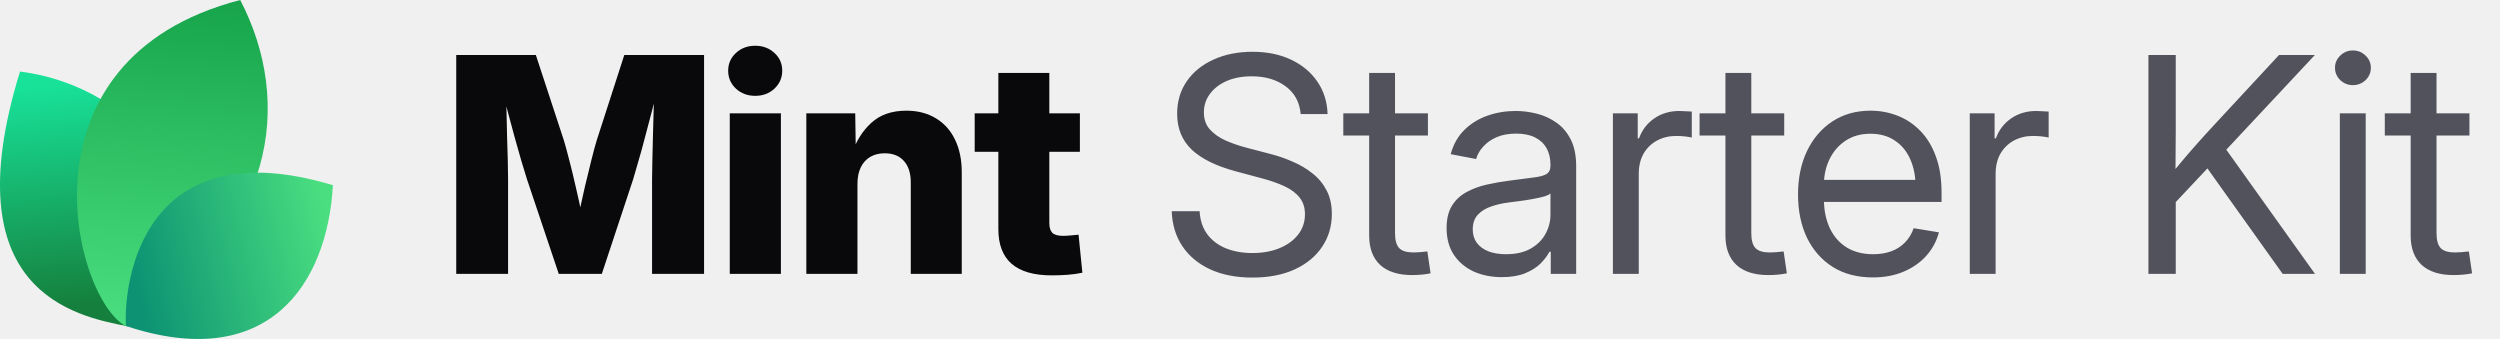
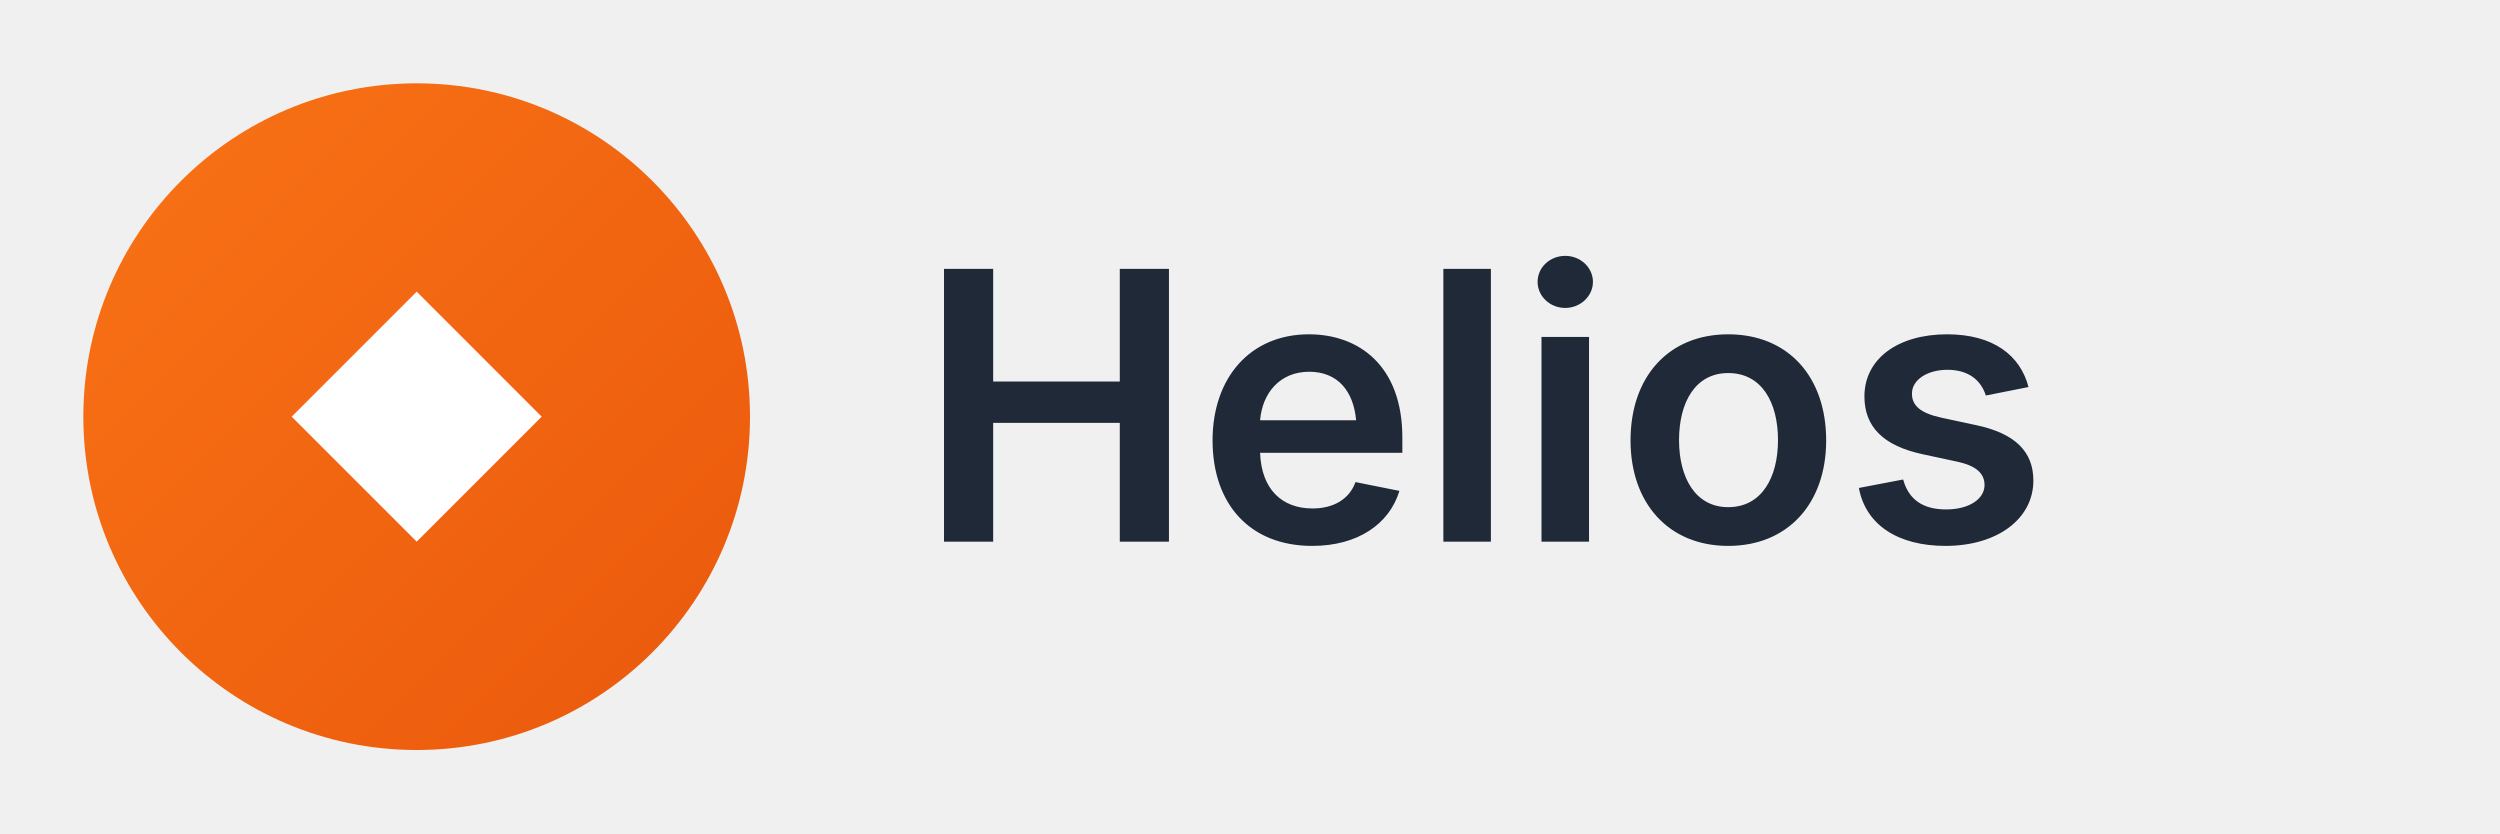
- <svg xmlns="http://www.w3.org/2000/svg" width="177" height="24" viewBox="0 0 177 24" fill="none">
-   <path d="M9.061 23.108C5.268 22.377 -3.391 20.627 1.417 5.064C9.634 6.099 16.973 14.064 9.061 23.108Z" fill="url(#paint0_linear_17557_2020)" />
-   <path d="M8.919 23.094C5.276 21.222 0.784 4.209 17.007 0C20.757 7.193 19.621 16.545 8.919 23.094Z" fill="url(#paint1_linear_17557_2020)" />
-   <path d="M8.914 23.079C8.735 19.882 10.159 9.085 23.57 13.111C23.181 20.123 18.984 26.418 8.914 23.079Z" fill="url(#paint2_linear_17557_2020)" />
-   <path d="M32.301 19.392V3.894H37.938L39.925 9.948C40.036 10.315 40.164 10.787 40.31 11.362C40.462 11.938 40.611 12.552 40.757 13.204C40.91 13.855 41.048 14.483 41.173 15.086C41.305 15.682 41.412 16.192 41.495 16.615H40.695C40.771 16.192 40.871 15.682 40.996 15.086C41.128 14.49 41.267 13.866 41.412 13.214C41.565 12.562 41.714 11.948 41.86 11.373C42.005 10.79 42.133 10.315 42.244 9.948L44.2 3.894H49.848V19.392H46.166V12.704C46.166 12.357 46.173 11.917 46.187 11.383C46.2 10.849 46.214 10.27 46.228 9.646C46.249 9.022 46.266 8.391 46.28 7.753C46.301 7.115 46.311 6.519 46.311 5.964H46.623C46.485 6.561 46.332 7.181 46.166 7.826C45.999 8.471 45.833 9.102 45.666 9.719C45.507 10.336 45.351 10.901 45.198 11.414C45.053 11.928 44.928 12.357 44.824 12.704L42.608 19.392H39.561L37.314 12.704C37.203 12.357 37.072 11.928 36.919 11.414C36.773 10.901 36.614 10.34 36.441 9.729C36.274 9.112 36.104 8.481 35.931 7.836C35.764 7.192 35.608 6.567 35.463 5.964H35.827C35.834 6.512 35.844 7.105 35.858 7.743C35.872 8.374 35.886 9.005 35.9 9.636C35.92 10.26 35.938 10.839 35.952 11.373C35.965 11.907 35.972 12.351 35.972 12.704V19.392H32.301ZM51.668 19.392V8.024H55.288V19.392H51.668ZM53.468 6.786C52.927 6.786 52.473 6.616 52.105 6.276C51.738 5.93 51.554 5.507 51.554 5.007C51.554 4.508 51.738 4.088 52.105 3.749C52.473 3.409 52.927 3.239 53.468 3.239C54.009 3.239 54.463 3.409 54.83 3.749C55.198 4.082 55.382 4.501 55.382 5.007C55.382 5.507 55.198 5.93 54.83 6.276C54.463 6.616 54.009 6.786 53.468 6.786ZM60.708 13.027V19.392H57.088V8.024H60.551L60.593 10.967H60.281C60.593 10.024 61.061 9.268 61.685 8.7C62.309 8.124 63.138 7.836 64.171 7.836C64.975 7.836 65.672 8.017 66.262 8.377C66.851 8.731 67.302 9.234 67.614 9.885C67.933 10.537 68.092 11.307 68.092 12.194V19.392H64.483V12.912C64.483 12.26 64.32 11.754 63.994 11.394C63.675 11.033 63.221 10.853 62.632 10.853C62.25 10.853 61.914 10.936 61.623 11.102C61.332 11.269 61.106 11.515 60.947 11.841C60.787 12.16 60.708 12.555 60.708 13.027ZM76.456 8.024V10.749H69.008V8.024H76.456ZM70.683 5.163H74.292V15.783C74.292 16.102 74.361 16.334 74.5 16.48C74.646 16.625 74.899 16.698 75.259 16.698C75.405 16.698 75.596 16.688 75.831 16.667C76.074 16.646 76.251 16.629 76.362 16.615L76.632 19.309C76.313 19.378 75.963 19.427 75.582 19.455C75.207 19.482 74.836 19.496 74.469 19.496C73.2 19.496 72.25 19.222 71.619 18.674C70.995 18.127 70.683 17.308 70.683 16.22V5.163Z" fill="#09090B" />
-   <path d="M88.667 19.652C87.523 19.652 86.528 19.458 85.682 19.07C84.843 18.681 84.188 18.137 83.716 17.437C83.245 16.736 82.992 15.908 82.957 14.951H84.933C84.968 15.596 85.148 16.14 85.474 16.584C85.8 17.021 86.24 17.354 86.795 17.582C87.35 17.804 87.974 17.915 88.667 17.915C89.388 17.915 90.026 17.801 90.581 17.572C91.143 17.343 91.583 17.024 91.902 16.615C92.228 16.199 92.391 15.717 92.391 15.169C92.391 14.698 92.266 14.306 92.017 13.994C91.767 13.675 91.413 13.408 90.956 13.193C90.498 12.978 89.954 12.787 89.323 12.621L87.502 12.132C86.123 11.765 85.082 11.255 84.382 10.603C83.689 9.944 83.342 9.095 83.342 8.055C83.342 7.174 83.571 6.404 84.028 5.746C84.486 5.087 85.117 4.577 85.921 4.217C86.726 3.849 87.645 3.666 88.678 3.666C89.718 3.666 90.63 3.853 91.413 4.227C92.204 4.602 92.824 5.122 93.275 5.787C93.726 6.446 93.965 7.209 93.993 8.076H92.089C92.013 7.23 91.656 6.574 91.018 6.11C90.387 5.638 89.586 5.403 88.615 5.403C87.95 5.403 87.36 5.513 86.847 5.735C86.341 5.957 85.946 6.262 85.661 6.651C85.377 7.032 85.235 7.469 85.235 7.961C85.235 8.447 85.377 8.849 85.661 9.168C85.946 9.48 86.317 9.74 86.774 9.948C87.232 10.149 87.724 10.319 88.251 10.457L89.884 10.884C90.439 11.023 90.977 11.206 91.496 11.435C92.023 11.657 92.495 11.934 92.911 12.267C93.334 12.593 93.67 12.995 93.92 13.474C94.17 13.945 94.294 14.504 94.294 15.149C94.294 16.015 94.066 16.788 93.608 17.468C93.157 18.148 92.512 18.681 91.673 19.07C90.834 19.458 89.832 19.652 88.667 19.652ZM101.097 8.024V9.594H95.106V8.024H101.097ZM96.937 5.163H98.767V16.521C98.767 17 98.865 17.347 99.059 17.562C99.26 17.77 99.6 17.874 100.078 17.874C100.21 17.874 100.366 17.867 100.546 17.853C100.733 17.832 100.903 17.815 101.056 17.801L101.285 19.351C101.097 19.392 100.886 19.423 100.65 19.444C100.414 19.465 100.189 19.475 99.974 19.475C98.996 19.475 98.244 19.236 97.717 18.758C97.197 18.272 96.937 17.579 96.937 16.677V5.163ZM106.33 19.621C105.595 19.621 104.932 19.489 104.343 19.226C103.754 18.955 103.285 18.564 102.939 18.05C102.592 17.53 102.419 16.896 102.419 16.147C102.419 15.495 102.547 14.965 102.804 14.556C103.06 14.146 103.403 13.828 103.833 13.599C104.263 13.363 104.742 13.186 105.269 13.068C105.796 12.95 106.333 12.857 106.881 12.787C107.574 12.69 108.132 12.617 108.555 12.569C108.978 12.52 109.287 12.441 109.481 12.33C109.675 12.212 109.772 12.014 109.772 11.737V11.654C109.772 11.203 109.679 10.815 109.492 10.489C109.311 10.163 109.041 9.91 108.68 9.729C108.32 9.549 107.872 9.459 107.338 9.459C106.805 9.459 106.34 9.546 105.945 9.719C105.556 9.892 105.241 10.118 104.998 10.395C104.755 10.665 104.593 10.953 104.509 11.258L102.71 10.915C102.897 10.222 103.22 9.65 103.677 9.199C104.135 8.748 104.679 8.412 105.31 8.19C105.941 7.968 106.607 7.857 107.307 7.857C107.8 7.857 108.295 7.92 108.795 8.044C109.301 8.169 109.765 8.381 110.188 8.679C110.611 8.97 110.951 9.369 111.208 9.875C111.464 10.374 111.593 11.005 111.593 11.768V19.392H109.793V17.822H109.7C109.568 18.085 109.363 18.359 109.086 18.643C108.809 18.921 108.444 19.153 107.994 19.34C107.543 19.527 106.988 19.621 106.33 19.621ZM106.621 17.998C107.321 17.998 107.904 17.867 108.368 17.603C108.84 17.333 109.19 16.986 109.419 16.563C109.654 16.133 109.772 15.682 109.772 15.211V13.692C109.703 13.769 109.554 13.841 109.325 13.911C109.096 13.973 108.829 14.032 108.524 14.088C108.226 14.143 107.921 14.192 107.609 14.233C107.304 14.275 107.033 14.309 106.798 14.337C106.354 14.393 105.938 14.49 105.549 14.628C105.168 14.76 104.86 14.954 104.624 15.211C104.388 15.467 104.27 15.811 104.27 16.241C104.27 16.615 104.367 16.934 104.561 17.198C104.762 17.461 105.04 17.662 105.393 17.801C105.747 17.933 106.156 17.998 106.621 17.998ZM114.193 19.392V8.024H115.951V9.792H116.045C116.253 9.209 116.61 8.741 117.116 8.388C117.622 8.034 118.219 7.857 118.905 7.857C119.058 7.857 119.217 7.864 119.384 7.878C119.55 7.885 119.682 7.892 119.779 7.899V9.74C119.716 9.719 119.578 9.695 119.363 9.667C119.155 9.639 118.922 9.625 118.666 9.625C118.174 9.625 117.726 9.733 117.324 9.948C116.922 10.163 116.603 10.471 116.367 10.874C116.138 11.276 116.024 11.758 116.024 12.319V19.392H114.193ZM126.322 8.024V9.594H120.33V8.024H126.322ZM122.161 5.163H123.992V16.521C123.992 17 124.089 17.347 124.283 17.562C124.484 17.77 124.824 17.874 125.302 17.874C125.434 17.874 125.59 17.867 125.77 17.853C125.958 17.832 126.127 17.815 126.28 17.801L126.509 19.351C126.322 19.392 126.11 19.423 125.874 19.444C125.639 19.465 125.413 19.475 125.198 19.475C124.221 19.475 123.468 19.236 122.941 18.758C122.421 18.272 122.161 17.579 122.161 16.677V5.163ZM132.604 19.642C131.502 19.642 130.555 19.396 129.765 18.903C128.974 18.404 128.364 17.714 127.934 16.834C127.511 15.946 127.3 14.927 127.3 13.775C127.3 12.611 127.511 11.584 127.934 10.697C128.364 9.802 128.964 9.102 129.734 8.596C130.51 8.089 131.408 7.836 132.428 7.836C133.1 7.836 133.738 7.954 134.341 8.19C134.952 8.426 135.489 8.783 135.954 9.261C136.425 9.74 136.793 10.343 137.056 11.071C137.327 11.792 137.462 12.645 137.462 13.63V14.296H128.433V12.735H136.463L135.631 13.297C135.631 12.541 135.506 11.876 135.257 11.3C135.007 10.725 134.643 10.277 134.165 9.958C133.686 9.632 133.107 9.469 132.428 9.469C131.748 9.469 131.162 9.632 130.67 9.958C130.177 10.284 129.796 10.725 129.526 11.279C129.262 11.827 129.13 12.441 129.13 13.12V14.046C129.13 14.864 129.273 15.572 129.557 16.168C129.841 16.757 130.243 17.211 130.763 17.53C131.283 17.842 131.901 17.998 132.615 17.998C133.093 17.998 133.523 17.929 133.905 17.79C134.293 17.645 134.619 17.433 134.882 17.156C135.153 16.879 135.354 16.546 135.486 16.157L137.275 16.449C137.108 17.08 136.81 17.634 136.38 18.113C135.95 18.591 135.413 18.966 134.768 19.236C134.123 19.507 133.402 19.642 132.604 19.642ZM139.459 19.392V8.024H141.217V9.792H141.311C141.519 9.209 141.876 8.741 142.382 8.388C142.888 8.034 143.485 7.857 144.171 7.857C144.324 7.857 144.483 7.864 144.649 7.878C144.816 7.885 144.948 7.892 145.045 7.899V9.74C144.982 9.719 144.844 9.695 144.629 9.667C144.421 9.639 144.188 9.625 143.932 9.625C143.439 9.625 142.992 9.733 142.59 9.948C142.188 10.163 141.869 10.471 141.633 10.874C141.404 11.276 141.29 11.758 141.29 12.319V19.392H139.459ZM153.429 14.961V12.715C153.783 12.257 154.136 11.82 154.49 11.404C154.844 10.981 155.204 10.565 155.572 10.156C155.939 9.74 156.314 9.327 156.695 8.918L161.355 3.894H163.893L157.277 10.967H157.184L153.429 14.961ZM152.108 19.392V3.894H154.043V9.241L154.022 12.559L154.043 13.505V19.392H152.108ZM161.615 19.392L155.967 11.477L157.173 9.969L163.903 19.392H161.615ZM165.661 19.392V8.024H167.492V19.392H165.661ZM166.587 6.027C166.24 6.027 165.942 5.909 165.692 5.673C165.443 5.43 165.318 5.139 165.318 4.799C165.318 4.459 165.443 4.172 165.692 3.936C165.942 3.693 166.24 3.572 166.587 3.572C166.934 3.572 167.232 3.693 167.482 3.936C167.731 4.172 167.856 4.459 167.856 4.799C167.856 5.139 167.731 5.43 167.482 5.673C167.232 5.909 166.934 6.027 166.587 6.027ZM174.836 8.024V9.594H168.844V8.024H174.836ZM170.675 5.163H172.506V16.521C172.506 17 172.603 17.347 172.797 17.562C172.998 17.77 173.338 17.874 173.816 17.874C173.948 17.874 174.104 17.867 174.284 17.853C174.472 17.832 174.641 17.815 174.794 17.801L175.023 19.351C174.836 19.392 174.624 19.423 174.388 19.444C174.153 19.465 173.927 19.475 173.712 19.475C172.735 19.475 171.982 19.236 171.455 18.758C170.935 18.272 170.675 17.579 170.675 16.677V5.163Z" fill="#52525C" />
+ <svg xmlns="http://www.w3.org/2000/svg" viewBox="0 0 120 40">
  <defs>
-     <linearGradient id="paint0_linear_17557_2020" x1="3.776" y1="5.916" x2="5.232" y2="21.559" gradientUnits="userSpaceOnUse">
-       <stop stop-color="#18E299" />
-       <stop offset="1" stop-color="#15803D" />
-     </linearGradient>
-     <linearGradient id="paint1_linear_17557_2020" x1="12.171" y1="-0.718" x2="10.19" y2="22.983" gradientUnits="userSpaceOnUse">
-       <stop stop-color="#16A34A" />
-       <stop offset="1" stop-color="#4ADE80" />
-     </linearGradient>
-     <linearGradient id="paint2_linear_17557_2020" x1="23.133" y1="15.353" x2="9.338" y2="18.52" gradientUnits="userSpaceOnUse">
-       <stop stop-color="#4ADE80" />
-       <stop offset="1" stop-color="#0D9373" />
+     <linearGradient id="gradient" x1="0%" y1="0%" x2="100%" y2="100%">
+       <stop offset="0%" style="stop-color:#F97316" />
+       <stop offset="100%" style="stop-color:#EA580C" />
    </linearGradient>
  </defs>
+   <circle cx="20" cy="20" r="16" fill="url(#gradient)" />
+   <path d="M14 20 L20 14 L26 20 L20 26 Z" fill="white" />
+   <text x="44" y="26" font-family="system-ui, -apple-system, sans-serif" font-size="18" font-weight="600" fill="#1F2937">Helios</text>
</svg>
